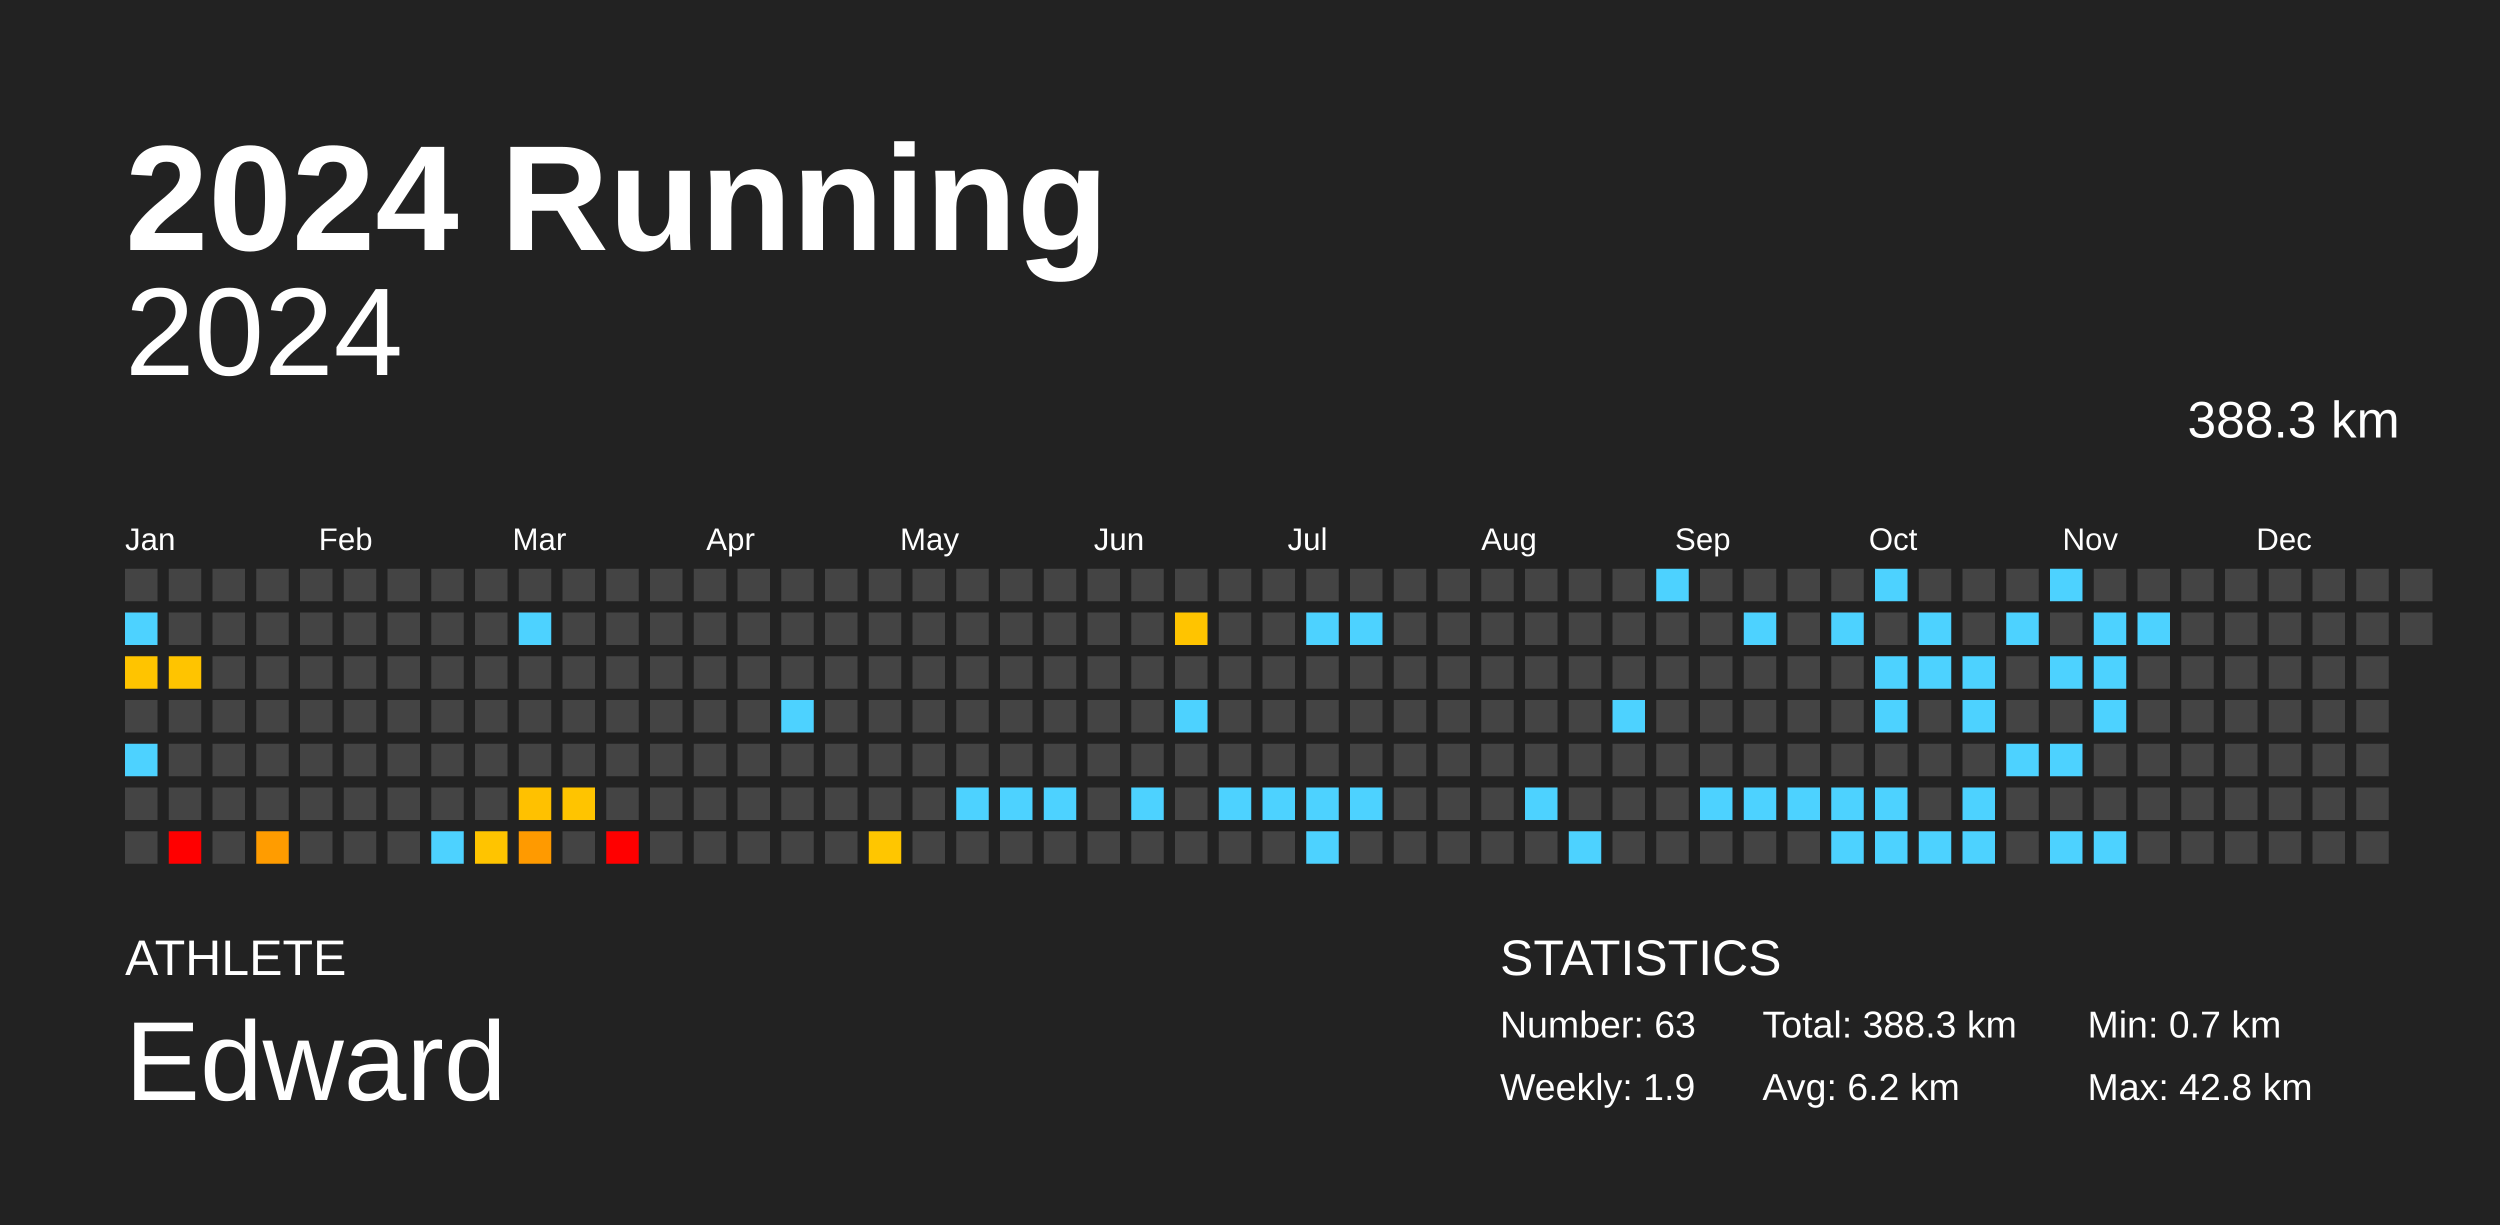
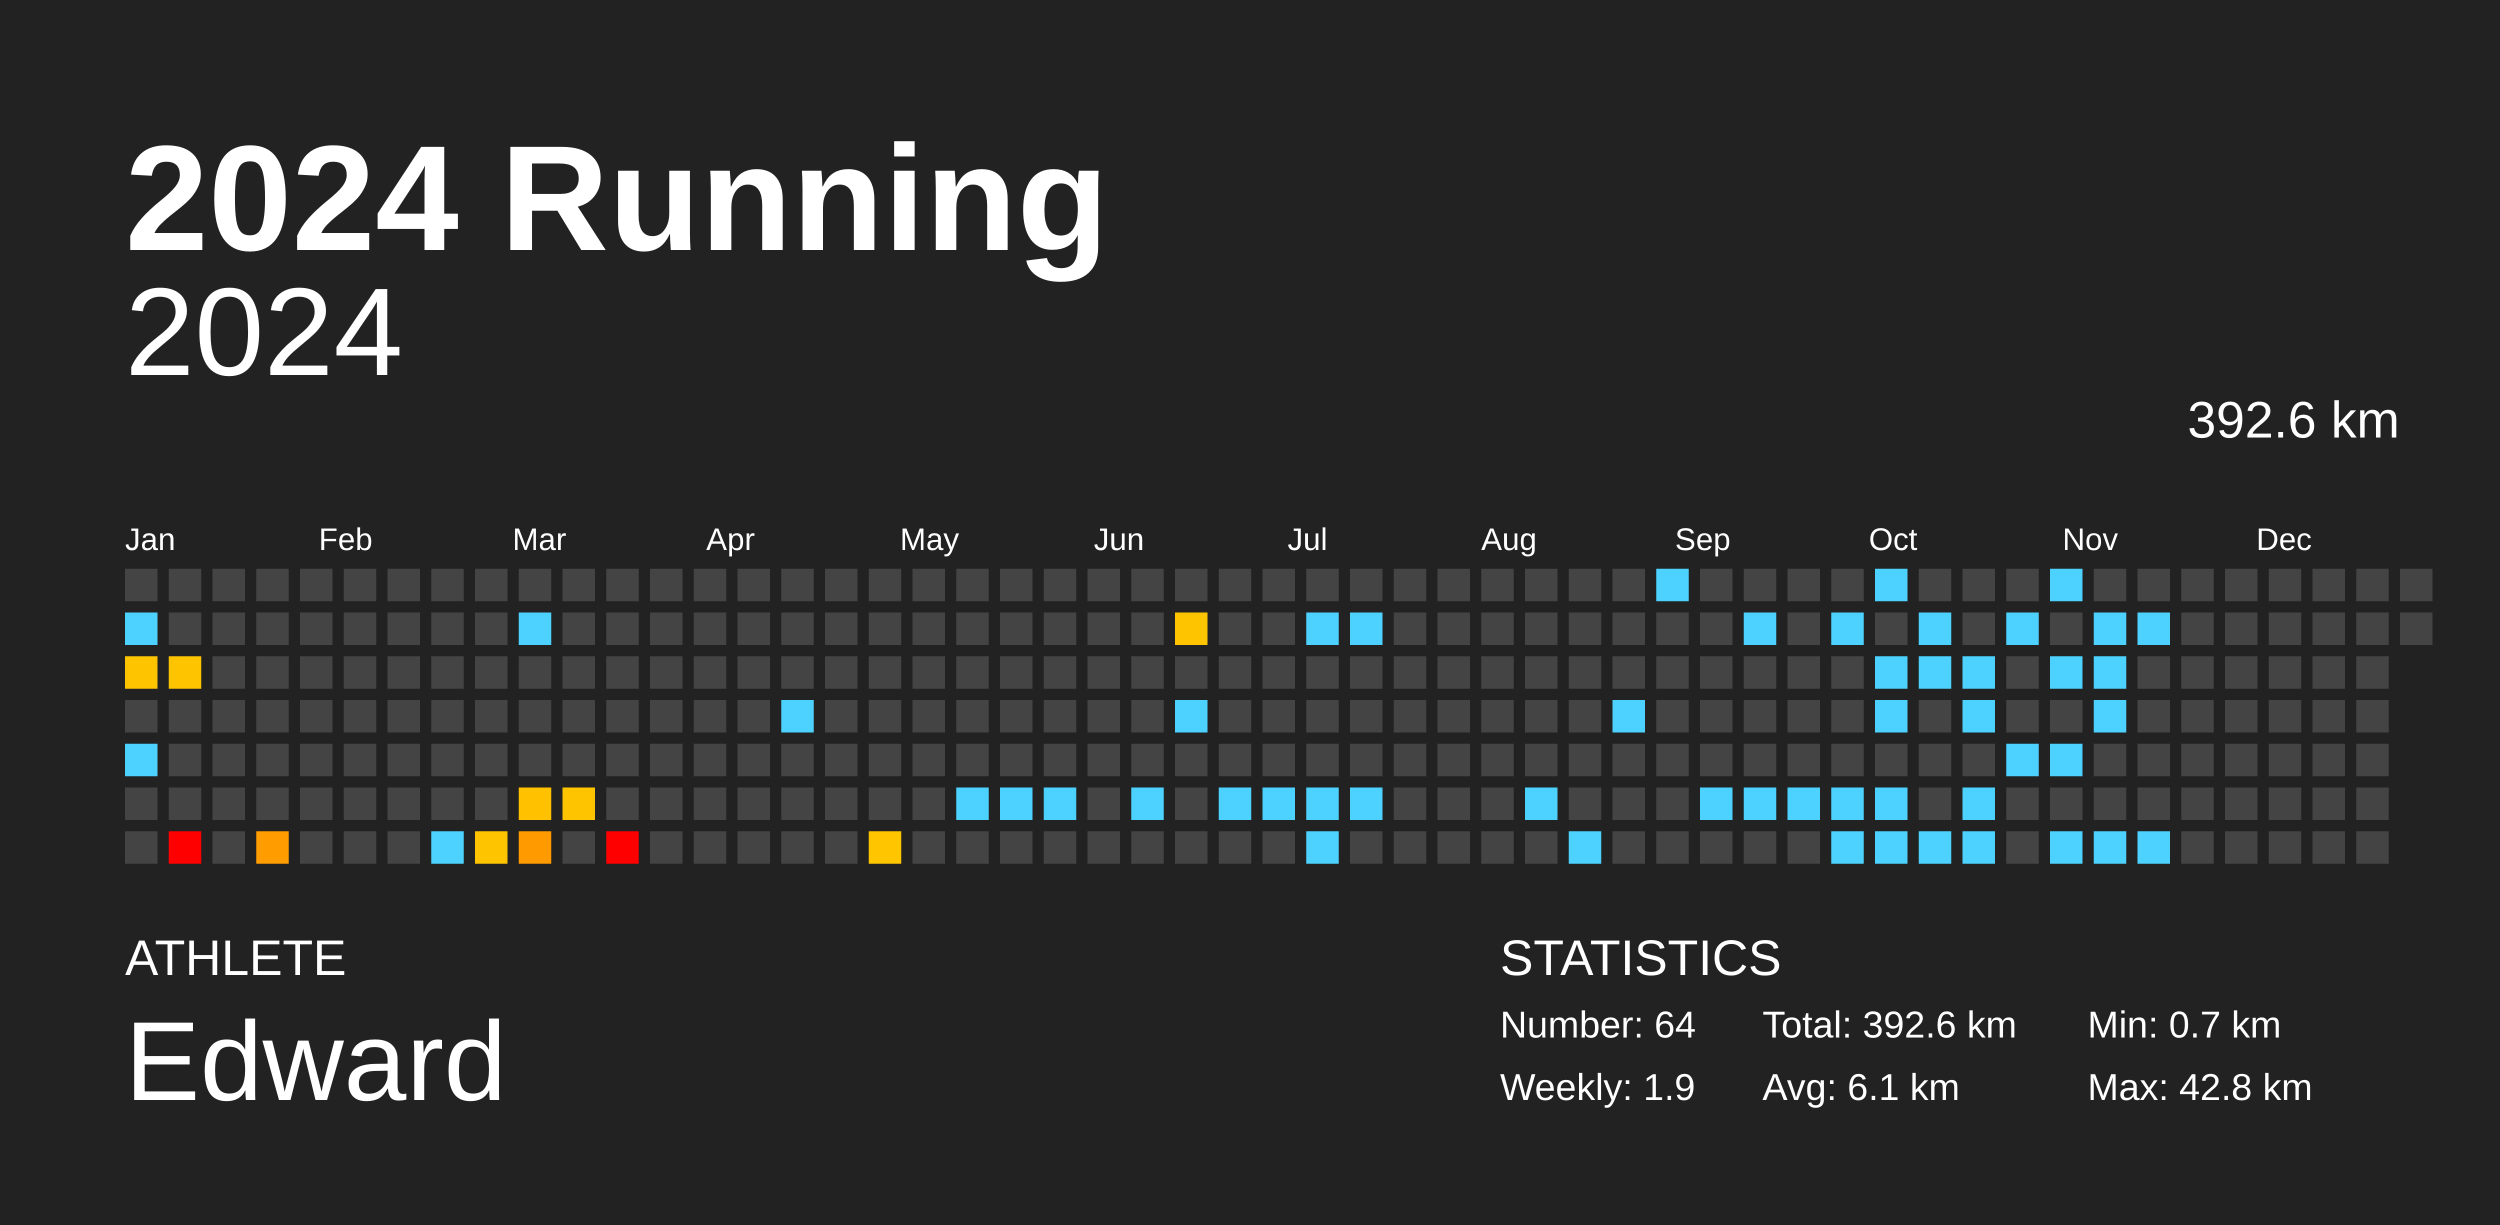
<svg xmlns="http://www.w3.org/2000/svg" baseProfile="full" height="98mm" version="1.1" viewBox="0,0,200,98" width="200mm">
  <defs />
  <rect fill="#222222" height="98" width="200" x="0" y="0" />
  <text fill="#FFFFFF" style="font-size:12px; font-family:Arial; font-weight:bold;" x="10" y="20">2024 Running</text>
  <text fill="#FFFFFF" style="font-size:4px; font-family:Arial" x="10" y="78">ATHLETE</text>
  <text fill="#FFFFFF" style="font-size:9px; font-family:Arial" x="10" y="88">Edward</text>
  <text fill="#FFFFFF" style="font-size:4px; font-family:Arial" x="120" y="78">STATISTICS</text>
-   <text fill="#FFFFFF" style="font-size:3px; font-family:Arial" x="120" y="83">Number: 63</text>
+   <text fill="#FFFFFF" style="font-size:3px; font-family:Arial" x="120" y="83">Number: 64</text>
  <text fill="#FFFFFF" style="font-size:3px; font-family:Arial" x="120" y="88">Weekly: 1.9</text>
-   <text fill="#FFFFFF" style="font-size:3px; font-family:Arial" x="141" y="83">Total: 388.3 km</text>
-   <text fill="#FFFFFF" style="font-size:3px; font-family:Arial" x="141" y="88">Avg: 6.2 km</text>
+   <text fill="#FFFFFF" style="font-size:3px; font-family:Arial" x="141" y="83">Total: 392.6 km</text>
+   <text fill="#FFFFFF" style="font-size:3px; font-family:Arial" x="141" y="88">Avg: 6.1 km</text>
  <text fill="#FFFFFF" style="font-size:3px; font-family:Arial" x="167" y="83">Min: 0.7 km</text>
  <text fill="#FFFFFF" style="font-size:3px; font-family:Arial" x="167" y="88">Max: 42.8 km</text>
  <text alignment-baseline="hanging" fill="#FFFFFF" style="font-size:10.0px; font-family:Arial;" x="10" y="30">2024</text>
-   <text alignment-baseline="hanging" fill="#FFFFFF" style="font-size:4.125px; font-family:Arial;" x="175" y="35">388.3 km</text>
+   <text alignment-baseline="hanging" fill="#FFFFFF" style="font-size:4.125px; font-family:Arial;" x="175" y="35">392.6 km</text>
  <text fill="#FFFFFF" style="font-size:2.5px; font-family:Arial" x="10.0" y="44">Jan</text>
  <text fill="#FFFFFF" style="font-size:2.5px; font-family:Arial" x="25.5" y="44">Feb</text>
  <text fill="#FFFFFF" style="font-size:2.5px; font-family:Arial" x="41.0" y="44">Mar</text>
  <text fill="#FFFFFF" style="font-size:2.5px; font-family:Arial" x="56.5" y="44">Apr</text>
  <text fill="#FFFFFF" style="font-size:2.5px; font-family:Arial" x="72.0" y="44">May</text>
  <text fill="#FFFFFF" style="font-size:2.5px; font-family:Arial" x="87.5" y="44">Jun</text>
  <text fill="#FFFFFF" style="font-size:2.5px; font-family:Arial" x="103.0" y="44">Jul</text>
  <text fill="#FFFFFF" style="font-size:2.5px; font-family:Arial" x="118.5" y="44">Aug</text>
  <text fill="#FFFFFF" style="font-size:2.5px; font-family:Arial" x="134.0" y="44">Sep</text>
  <text fill="#FFFFFF" style="font-size:2.5px; font-family:Arial" x="149.5" y="44">Oct</text>
  <text fill="#FFFFFF" style="font-size:2.5px; font-family:Arial" x="165.0" y="44">Nov</text>
  <text fill="#FFFFFF" style="font-size:2.5px; font-family:Arial" x="180.5" y="44">Dec</text>
  <rect fill="#444444" height="2.6" width="2.6" x="10.0" y="45.5" />
  <rect fill="#4dd2ff" height="2.6" width="2.6" x="10.0" y="49.0" />
  <rect fill="#ffc400" height="2.6" width="2.6" x="10.0" y="52.5" />
  <rect fill="#444444" height="2.6" width="2.6" x="10.0" y="56.0" />
  <rect fill="#4dd2ff" height="2.6" width="2.6" x="10.0" y="59.5" />
  <rect fill="#444444" height="2.6" width="2.6" x="10.0" y="63.0" />
  <rect fill="#444444" height="2.6" width="2.6" x="10.0" y="66.5" />
  <rect fill="#444444" height="2.6" width="2.6" x="13.5" y="45.5" />
  <rect fill="#444444" height="2.6" width="2.6" x="13.5" y="49.0" />
  <rect fill="#ffc400" height="2.6" width="2.6" x="13.5" y="52.5" />
  <rect fill="#444444" height="2.6" width="2.6" x="13.5" y="56.0" />
  <rect fill="#444444" height="2.6" width="2.6" x="13.5" y="59.5" />
  <rect fill="#444444" height="2.6" width="2.6" x="13.5" y="63.0" />
  <rect fill="red" height="2.6" width="2.6" x="13.5" y="66.5" />
  <rect fill="#444444" height="2.6" width="2.6" x="17.0" y="45.5" />
  <rect fill="#444444" height="2.6" width="2.6" x="17.0" y="49.0" />
  <rect fill="#444444" height="2.6" width="2.6" x="17.0" y="52.5" />
  <rect fill="#444444" height="2.6" width="2.6" x="17.0" y="56.0" />
  <rect fill="#444444" height="2.6" width="2.6" x="17.0" y="59.5" />
  <rect fill="#444444" height="2.6" width="2.6" x="17.0" y="63.0" />
  <rect fill="#444444" height="2.6" width="2.6" x="17.0" y="66.5" />
  <rect fill="#444444" height="2.6" width="2.6" x="20.5" y="45.5" />
  <rect fill="#444444" height="2.6" width="2.6" x="20.5" y="49.0" />
  <rect fill="#444444" height="2.6" width="2.6" x="20.5" y="52.5" />
  <rect fill="#444444" height="2.6" width="2.6" x="20.5" y="56.0" />
  <rect fill="#444444" height="2.6" width="2.6" x="20.5" y="59.5" />
  <rect fill="#444444" height="2.6" width="2.6" x="20.5" y="63.0" />
  <rect fill="#ff9c00" height="2.6" width="2.6" x="20.5" y="66.5" />
  <rect fill="#444444" height="2.6" width="2.6" x="24.0" y="45.5" />
  <rect fill="#444444" height="2.6" width="2.6" x="24.0" y="49.0" />
  <rect fill="#444444" height="2.6" width="2.6" x="24.0" y="52.5" />
  <rect fill="#444444" height="2.6" width="2.6" x="24.0" y="56.0" />
  <rect fill="#444444" height="2.6" width="2.6" x="24.0" y="59.5" />
  <rect fill="#444444" height="2.6" width="2.6" x="24.0" y="63.0" />
  <rect fill="#444444" height="2.6" width="2.6" x="24.0" y="66.5" />
  <rect fill="#444444" height="2.6" width="2.6" x="27.5" y="45.5" />
  <rect fill="#444444" height="2.6" width="2.6" x="27.5" y="49.0" />
  <rect fill="#444444" height="2.6" width="2.6" x="27.5" y="52.5" />
  <rect fill="#444444" height="2.6" width="2.6" x="27.5" y="56.0" />
  <rect fill="#444444" height="2.6" width="2.6" x="27.5" y="59.5" />
  <rect fill="#444444" height="2.6" width="2.6" x="27.5" y="63.0" />
  <rect fill="#444444" height="2.6" width="2.6" x="27.5" y="66.5" />
  <rect fill="#444444" height="2.6" width="2.6" x="31.0" y="45.5" />
  <rect fill="#444444" height="2.6" width="2.6" x="31.0" y="49.0" />
  <rect fill="#444444" height="2.6" width="2.6" x="31.0" y="52.5" />
  <rect fill="#444444" height="2.6" width="2.6" x="31.0" y="56.0" />
  <rect fill="#444444" height="2.6" width="2.6" x="31.0" y="59.5" />
  <rect fill="#444444" height="2.6" width="2.6" x="31.0" y="63.0" />
  <rect fill="#444444" height="2.6" width="2.6" x="31.0" y="66.5" />
  <rect fill="#444444" height="2.6" width="2.6" x="34.5" y="45.5" />
  <rect fill="#444444" height="2.6" width="2.6" x="34.5" y="49.0" />
  <rect fill="#444444" height="2.6" width="2.6" x="34.5" y="52.5" />
  <rect fill="#444444" height="2.6" width="2.6" x="34.5" y="56.0" />
  <rect fill="#444444" height="2.6" width="2.6" x="34.5" y="59.5" />
  <rect fill="#444444" height="2.6" width="2.6" x="34.5" y="63.0" />
  <rect fill="#4dd2ff" height="2.6" width="2.6" x="34.5" y="66.5" />
  <rect fill="#444444" height="2.6" width="2.6" x="38.0" y="45.5" />
  <rect fill="#444444" height="2.6" width="2.6" x="38.0" y="49.0" />
  <rect fill="#444444" height="2.6" width="2.6" x="38.0" y="52.5" />
  <rect fill="#444444" height="2.6" width="2.6" x="38.0" y="56.0" />
  <rect fill="#444444" height="2.6" width="2.6" x="38.0" y="59.5" />
  <rect fill="#444444" height="2.6" width="2.6" x="38.0" y="63.0" />
  <rect fill="#ffc400" height="2.6" width="2.6" x="38.0" y="66.5" />
  <rect fill="#444444" height="2.6" width="2.6" x="41.5" y="45.5" />
  <rect fill="#4dd2ff" height="2.6" width="2.6" x="41.5" y="49.0" />
  <rect fill="#444444" height="2.6" width="2.6" x="41.5" y="52.5" />
  <rect fill="#444444" height="2.6" width="2.6" x="41.5" y="56.0" />
  <rect fill="#444444" height="2.6" width="2.6" x="41.5" y="59.5" />
  <rect fill="#ffc100" height="2.6" width="2.6" x="41.5" y="63.0" />
  <rect fill="#ff9a00" height="2.6" width="2.6" x="41.5" y="66.5" />
  <rect fill="#444444" height="2.6" width="2.6" x="45.0" y="45.5" />
  <rect fill="#444444" height="2.6" width="2.6" x="45.0" y="49.0" />
  <rect fill="#444444" height="2.6" width="2.6" x="45.0" y="52.5" />
  <rect fill="#444444" height="2.6" width="2.6" x="45.0" y="56.0" />
  <rect fill="#444444" height="2.6" width="2.6" x="45.0" y="59.5" />
  <rect fill="#ffc400" height="2.6" width="2.6" x="45.0" y="63.0" />
  <rect fill="#444444" height="2.6" width="2.6" x="45.0" y="66.5" />
  <rect fill="#444444" height="2.6" width="2.6" x="48.5" y="45.5" />
  <rect fill="#444444" height="2.6" width="2.6" x="48.5" y="49.0" />
  <rect fill="#444444" height="2.6" width="2.6" x="48.5" y="52.5" />
  <rect fill="#444444" height="2.6" width="2.6" x="48.5" y="56.0" />
  <rect fill="#444444" height="2.6" width="2.6" x="48.5" y="59.5" />
  <rect fill="#444444" height="2.6" width="2.6" x="48.5" y="63.0" />
  <rect fill="red" height="2.6" width="2.6" x="48.5" y="66.5" />
  <rect fill="#444444" height="2.6" width="2.6" x="52.0" y="45.5" />
  <rect fill="#444444" height="2.6" width="2.6" x="52.0" y="49.0" />
  <rect fill="#444444" height="2.6" width="2.6" x="52.0" y="52.5" />
  <rect fill="#444444" height="2.6" width="2.6" x="52.0" y="56.0" />
  <rect fill="#444444" height="2.6" width="2.6" x="52.0" y="59.5" />
  <rect fill="#444444" height="2.6" width="2.6" x="52.0" y="63.0" />
  <rect fill="#444444" height="2.6" width="2.6" x="52.0" y="66.5" />
  <rect fill="#444444" height="2.6" width="2.6" x="55.5" y="45.5" />
  <rect fill="#444444" height="2.6" width="2.6" x="55.5" y="49.0" />
  <rect fill="#444444" height="2.6" width="2.6" x="55.5" y="52.5" />
  <rect fill="#444444" height="2.6" width="2.6" x="55.5" y="56.0" />
  <rect fill="#444444" height="2.6" width="2.6" x="55.5" y="59.5" />
  <rect fill="#444444" height="2.6" width="2.6" x="55.5" y="63.0" />
  <rect fill="#444444" height="2.6" width="2.6" x="55.5" y="66.5" />
  <rect fill="#444444" height="2.6" width="2.6" x="59.0" y="45.5" />
  <rect fill="#444444" height="2.6" width="2.6" x="59.0" y="49.0" />
  <rect fill="#444444" height="2.6" width="2.6" x="59.0" y="52.5" />
  <rect fill="#444444" height="2.6" width="2.6" x="59.0" y="56.0" />
  <rect fill="#444444" height="2.6" width="2.6" x="59.0" y="59.5" />
  <rect fill="#444444" height="2.6" width="2.6" x="59.0" y="63.0" />
  <rect fill="#444444" height="2.6" width="2.6" x="59.0" y="66.5" />
  <rect fill="#444444" height="2.6" width="2.6" x="62.5" y="45.5" />
  <rect fill="#444444" height="2.6" width="2.6" x="62.5" y="49.0" />
  <rect fill="#444444" height="2.6" width="2.6" x="62.5" y="52.5" />
  <rect fill="#4dd2ff" height="2.6" width="2.6" x="62.5" y="56.0" />
  <rect fill="#444444" height="2.6" width="2.6" x="62.5" y="59.5" />
  <rect fill="#444444" height="2.6" width="2.6" x="62.5" y="63.0" />
  <rect fill="#444444" height="2.6" width="2.6" x="62.5" y="66.5" />
  <rect fill="#444444" height="2.6" width="2.6" x="66.0" y="45.5" />
  <rect fill="#444444" height="2.6" width="2.6" x="66.0" y="49.0" />
  <rect fill="#444444" height="2.6" width="2.6" x="66.0" y="52.5" />
  <rect fill="#444444" height="2.6" width="2.6" x="66.0" y="56.0" />
  <rect fill="#444444" height="2.6" width="2.6" x="66.0" y="59.5" />
  <rect fill="#444444" height="2.6" width="2.6" x="66.0" y="63.0" />
  <rect fill="#444444" height="2.6" width="2.6" x="66.0" y="66.5" />
  <rect fill="#444444" height="2.6" width="2.6" x="69.5" y="45.5" />
  <rect fill="#444444" height="2.6" width="2.6" x="69.5" y="49.0" />
  <rect fill="#444444" height="2.6" width="2.6" x="69.5" y="52.5" />
  <rect fill="#444444" height="2.6" width="2.6" x="69.5" y="56.0" />
  <rect fill="#444444" height="2.6" width="2.6" x="69.5" y="59.5" />
  <rect fill="#444444" height="2.6" width="2.6" x="69.5" y="63.0" />
  <rect fill="#ffc600" height="2.6" width="2.6" x="69.5" y="66.5" />
  <rect fill="#444444" height="2.6" width="2.6" x="73.0" y="45.5" />
  <rect fill="#444444" height="2.6" width="2.6" x="73.0" y="49.0" />
  <rect fill="#444444" height="2.6" width="2.6" x="73.0" y="52.5" />
  <rect fill="#444444" height="2.6" width="2.6" x="73.0" y="56.0" />
  <rect fill="#444444" height="2.6" width="2.6" x="73.0" y="59.5" />
  <rect fill="#444444" height="2.6" width="2.6" x="73.0" y="63.0" />
  <rect fill="#444444" height="2.6" width="2.6" x="73.0" y="66.5" />
  <rect fill="#444444" height="2.6" width="2.6" x="76.5" y="45.5" />
  <rect fill="#444444" height="2.6" width="2.6" x="76.5" y="49.0" />
  <rect fill="#444444" height="2.6" width="2.6" x="76.5" y="52.5" />
  <rect fill="#444444" height="2.6" width="2.6" x="76.5" y="56.0" />
  <rect fill="#444444" height="2.6" width="2.6" x="76.5" y="59.5" />
  <rect fill="#4dd2ff" height="2.6" width="2.6" x="76.5" y="63.0" />
  <rect fill="#444444" height="2.6" width="2.6" x="76.5" y="66.5" />
  <rect fill="#444444" height="2.6" width="2.6" x="80.0" y="45.5" />
  <rect fill="#444444" height="2.6" width="2.6" x="80.0" y="49.0" />
  <rect fill="#444444" height="2.6" width="2.6" x="80.0" y="52.5" />
  <rect fill="#444444" height="2.6" width="2.6" x="80.0" y="56.0" />
  <rect fill="#444444" height="2.6" width="2.6" x="80.0" y="59.5" />
  <rect fill="#4dd2ff" height="2.6" width="2.6" x="80.0" y="63.0" />
  <rect fill="#444444" height="2.6" width="2.6" x="80.0" y="66.5" />
  <rect fill="#444444" height="2.6" width="2.6" x="83.5" y="45.5" />
  <rect fill="#444444" height="2.6" width="2.6" x="83.5" y="49.0" />
  <rect fill="#444444" height="2.6" width="2.6" x="83.5" y="52.5" />
  <rect fill="#444444" height="2.6" width="2.6" x="83.5" y="56.0" />
  <rect fill="#444444" height="2.6" width="2.6" x="83.5" y="59.5" />
  <rect fill="#4dd2ff" height="2.6" width="2.6" x="83.5" y="63.0" />
  <rect fill="#444444" height="2.6" width="2.6" x="83.5" y="66.5" />
  <rect fill="#444444" height="2.6" width="2.6" x="87.0" y="45.5" />
  <rect fill="#444444" height="2.6" width="2.6" x="87.0" y="49.0" />
  <rect fill="#444444" height="2.6" width="2.6" x="87.0" y="52.5" />
  <rect fill="#444444" height="2.6" width="2.6" x="87.0" y="56.0" />
  <rect fill="#444444" height="2.6" width="2.6" x="87.0" y="59.5" />
  <rect fill="#444444" height="2.6" width="2.6" x="87.0" y="63.0" />
  <rect fill="#444444" height="2.6" width="2.6" x="87.0" y="66.5" />
  <rect fill="#444444" height="2.6" width="2.6" x="90.5" y="45.5" />
  <rect fill="#444444" height="2.6" width="2.6" x="90.5" y="49.0" />
  <rect fill="#444444" height="2.6" width="2.6" x="90.5" y="52.5" />
  <rect fill="#444444" height="2.6" width="2.6" x="90.5" y="56.0" />
  <rect fill="#444444" height="2.6" width="2.6" x="90.5" y="59.5" />
  <rect fill="#4dd2ff" height="2.6" width="2.6" x="90.5" y="63.0" />
  <rect fill="#444444" height="2.6" width="2.6" x="90.5" y="66.5" />
  <rect fill="#444444" height="2.6" width="2.6" x="94.0" y="45.5" />
  <rect fill="#ffc400" height="2.6" width="2.6" x="94.0" y="49.0" />
  <rect fill="#444444" height="2.6" width="2.6" x="94.0" y="52.5" />
  <rect fill="#4dd2ff" height="2.6" width="2.6" x="94.0" y="56.0" />
  <rect fill="#444444" height="2.6" width="2.6" x="94.0" y="59.5" />
  <rect fill="#444444" height="2.6" width="2.6" x="94.0" y="63.0" />
  <rect fill="#444444" height="2.6" width="2.6" x="94.0" y="66.5" />
  <rect fill="#444444" height="2.6" width="2.6" x="97.5" y="45.5" />
  <rect fill="#444444" height="2.6" width="2.6" x="97.5" y="49.0" />
  <rect fill="#444444" height="2.6" width="2.6" x="97.5" y="52.5" />
  <rect fill="#444444" height="2.6" width="2.6" x="97.5" y="56.0" />
  <rect fill="#444444" height="2.6" width="2.6" x="97.5" y="59.5" />
  <rect fill="#4dd2ff" height="2.6" width="2.6" x="97.5" y="63.0" />
  <rect fill="#444444" height="2.6" width="2.6" x="97.5" y="66.5" />
  <rect fill="#444444" height="2.6" width="2.6" x="101.0" y="45.5" />
  <rect fill="#444444" height="2.6" width="2.6" x="101.0" y="49.0" />
  <rect fill="#444444" height="2.6" width="2.6" x="101.0" y="52.5" />
  <rect fill="#444444" height="2.6" width="2.6" x="101.0" y="56.0" />
  <rect fill="#444444" height="2.6" width="2.6" x="101.0" y="59.5" />
  <rect fill="#4dd2ff" height="2.6" width="2.6" x="101.0" y="63.0" />
  <rect fill="#444444" height="2.6" width="2.6" x="101.0" y="66.5" />
  <rect fill="#444444" height="2.6" width="2.6" x="104.5" y="45.5" />
  <rect fill="#4dd2ff" height="2.6" width="2.6" x="104.5" y="49.0" />
  <rect fill="#444444" height="2.6" width="2.6" x="104.5" y="52.5" />
  <rect fill="#444444" height="2.6" width="2.6" x="104.5" y="56.0" />
  <rect fill="#444444" height="2.6" width="2.6" x="104.5" y="59.5" />
  <rect fill="#4dd2ff" height="2.6" width="2.6" x="104.5" y="63.0" />
  <rect fill="#4dd2ff" height="2.6" width="2.6" x="104.5" y="66.5" />
  <rect fill="#444444" height="2.6" width="2.6" x="108.0" y="45.5" />
  <rect fill="#4dd2ff" height="2.6" width="2.6" x="108.0" y="49.0" />
  <rect fill="#444444" height="2.6" width="2.6" x="108.0" y="52.5" />
  <rect fill="#444444" height="2.6" width="2.6" x="108.0" y="56.0" />
  <rect fill="#444444" height="2.6" width="2.6" x="108.0" y="59.5" />
  <rect fill="#4dd2ff" height="2.6" width="2.6" x="108.0" y="63.0" />
  <rect fill="#444444" height="2.6" width="2.6" x="108.0" y="66.5" />
  <rect fill="#444444" height="2.6" width="2.6" x="111.5" y="45.5" />
  <rect fill="#444444" height="2.6" width="2.6" x="111.5" y="49.0" />
  <rect fill="#444444" height="2.6" width="2.6" x="111.5" y="52.5" />
  <rect fill="#444444" height="2.6" width="2.6" x="111.5" y="56.0" />
  <rect fill="#444444" height="2.6" width="2.6" x="111.5" y="59.5" />
  <rect fill="#444444" height="2.6" width="2.6" x="111.5" y="63.0" />
  <rect fill="#444444" height="2.6" width="2.6" x="111.5" y="66.5" />
  <rect fill="#444444" height="2.6" width="2.6" x="115.0" y="45.5" />
  <rect fill="#444444" height="2.6" width="2.6" x="115.0" y="49.0" />
  <rect fill="#444444" height="2.6" width="2.6" x="115.0" y="52.5" />
  <rect fill="#444444" height="2.6" width="2.6" x="115.0" y="56.0" />
  <rect fill="#444444" height="2.6" width="2.6" x="115.0" y="59.5" />
  <rect fill="#444444" height="2.6" width="2.6" x="115.0" y="63.0" />
  <rect fill="#444444" height="2.6" width="2.6" x="115.0" y="66.5" />
  <rect fill="#444444" height="2.6" width="2.6" x="118.5" y="45.5" />
  <rect fill="#444444" height="2.6" width="2.6" x="118.5" y="49.0" />
  <rect fill="#444444" height="2.6" width="2.6" x="118.5" y="52.5" />
  <rect fill="#444444" height="2.6" width="2.6" x="118.5" y="56.0" />
  <rect fill="#444444" height="2.6" width="2.6" x="118.5" y="59.5" />
  <rect fill="#444444" height="2.6" width="2.6" x="118.5" y="63.0" />
  <rect fill="#444444" height="2.6" width="2.6" x="118.5" y="66.5" />
  <rect fill="#444444" height="2.6" width="2.6" x="122.0" y="45.5" />
  <rect fill="#444444" height="2.6" width="2.6" x="122.0" y="49.0" />
  <rect fill="#444444" height="2.6" width="2.6" x="122.0" y="52.5" />
  <rect fill="#444444" height="2.6" width="2.6" x="122.0" y="56.0" />
  <rect fill="#444444" height="2.6" width="2.6" x="122.0" y="59.5" />
  <rect fill="#4dd2ff" height="2.6" width="2.6" x="122.0" y="63.0" />
  <rect fill="#444444" height="2.6" width="2.6" x="122.0" y="66.5" />
  <rect fill="#444444" height="2.6" width="2.6" x="125.5" y="45.5" />
  <rect fill="#444444" height="2.6" width="2.6" x="125.5" y="49.0" />
  <rect fill="#444444" height="2.6" width="2.6" x="125.5" y="52.5" />
  <rect fill="#444444" height="2.6" width="2.6" x="125.5" y="56.0" />
  <rect fill="#444444" height="2.6" width="2.6" x="125.5" y="59.5" />
  <rect fill="#444444" height="2.6" width="2.6" x="125.5" y="63.0" />
  <rect fill="#4dd2ff" height="2.6" width="2.6" x="125.5" y="66.5" />
  <rect fill="#444444" height="2.6" width="2.6" x="129.0" y="45.5" />
  <rect fill="#444444" height="2.6" width="2.6" x="129.0" y="49.0" />
  <rect fill="#444444" height="2.6" width="2.6" x="129.0" y="52.5" />
  <rect fill="#4dd2ff" height="2.6" width="2.6" x="129.0" y="56.0" />
  <rect fill="#444444" height="2.6" width="2.6" x="129.0" y="59.5" />
  <rect fill="#444444" height="2.6" width="2.6" x="129.0" y="63.0" />
  <rect fill="#444444" height="2.6" width="2.6" x="129.0" y="66.5" />
  <rect fill="#4dd2ff" height="2.6" width="2.6" x="132.5" y="45.5" />
  <rect fill="#444444" height="2.6" width="2.6" x="132.5" y="49.0" />
  <rect fill="#444444" height="2.6" width="2.6" x="132.5" y="52.5" />
  <rect fill="#444444" height="2.6" width="2.6" x="132.5" y="56.0" />
  <rect fill="#444444" height="2.6" width="2.6" x="132.5" y="59.5" />
  <rect fill="#444444" height="2.6" width="2.6" x="132.5" y="63.0" />
  <rect fill="#444444" height="2.6" width="2.6" x="132.5" y="66.5" />
  <rect fill="#444444" height="2.6" width="2.6" x="136.0" y="45.5" />
  <rect fill="#444444" height="2.6" width="2.6" x="136.0" y="49.0" />
  <rect fill="#444444" height="2.6" width="2.6" x="136.0" y="52.5" />
  <rect fill="#444444" height="2.6" width="2.6" x="136.0" y="56.0" />
  <rect fill="#444444" height="2.6" width="2.6" x="136.0" y="59.5" />
  <rect fill="#4dd2ff" height="2.6" width="2.6" x="136.0" y="63.0" />
  <rect fill="#444444" height="2.6" width="2.6" x="136.0" y="66.5" />
  <rect fill="#444444" height="2.6" width="2.6" x="139.5" y="45.5" />
  <rect fill="#4dd2ff" height="2.6" width="2.6" x="139.5" y="49.0" />
  <rect fill="#444444" height="2.6" width="2.6" x="139.5" y="52.5" />
  <rect fill="#444444" height="2.6" width="2.6" x="139.5" y="56.0" />
  <rect fill="#444444" height="2.6" width="2.6" x="139.5" y="59.5" />
  <rect fill="#4dd2ff" height="2.6" width="2.6" x="139.5" y="63.0" />
  <rect fill="#444444" height="2.6" width="2.6" x="139.5" y="66.5" />
  <rect fill="#444444" height="2.6" width="2.6" x="143.0" y="45.5" />
  <rect fill="#444444" height="2.6" width="2.6" x="143.0" y="49.0" />
  <rect fill="#444444" height="2.6" width="2.6" x="143.0" y="52.5" />
  <rect fill="#444444" height="2.6" width="2.6" x="143.0" y="56.0" />
  <rect fill="#444444" height="2.6" width="2.6" x="143.0" y="59.5" />
  <rect fill="#4dd2ff" height="2.6" width="2.6" x="143.0" y="63.0" />
  <rect fill="#444444" height="2.6" width="2.6" x="143.0" y="66.5" />
  <rect fill="#444444" height="2.6" width="2.6" x="146.5" y="45.5" />
  <rect fill="#4dd2ff" height="2.6" width="2.6" x="146.5" y="49.0" />
  <rect fill="#444444" height="2.6" width="2.6" x="146.5" y="52.5" />
  <rect fill="#444444" height="2.6" width="2.6" x="146.5" y="56.0" />
  <rect fill="#444444" height="2.6" width="2.6" x="146.5" y="59.5" />
  <rect fill="#4dd2ff" height="2.6" width="2.6" x="146.5" y="63.0" />
  <rect fill="#4dd2ff" height="2.6" width="2.6" x="146.5" y="66.5" />
  <rect fill="#4dd2ff" height="2.6" width="2.6" x="150.0" y="45.5" />
  <rect fill="#444444" height="2.6" width="2.6" x="150.0" y="49.0" />
  <rect fill="#4dd2ff" height="2.6" width="2.6" x="150.0" y="52.5" />
  <rect fill="#4dd2ff" height="2.6" width="2.6" x="150.0" y="56.0" />
  <rect fill="#444444" height="2.6" width="2.6" x="150.0" y="59.5" />
  <rect fill="#4dd2ff" height="2.6" width="2.6" x="150.0" y="63.0" />
  <rect fill="#4dd2ff" height="2.6" width="2.6" x="150.0" y="66.5" />
  <rect fill="#444444" height="2.6" width="2.6" x="153.5" y="45.5" />
  <rect fill="#4dd2ff" height="2.6" width="2.6" x="153.5" y="49.0" />
  <rect fill="#4dd2ff" height="2.6" width="2.6" x="153.5" y="52.5" />
  <rect fill="#444444" height="2.6" width="2.6" x="153.5" y="56.0" />
  <rect fill="#444444" height="2.6" width="2.6" x="153.5" y="59.5" />
  <rect fill="#444444" height="2.6" width="2.6" x="153.5" y="63.0" />
  <rect fill="#4dd2ff" height="2.6" width="2.6" x="153.5" y="66.5" />
  <rect fill="#444444" height="2.6" width="2.6" x="157.0" y="45.5" />
  <rect fill="#444444" height="2.6" width="2.6" x="157.0" y="49.0" />
  <rect fill="#4dd2ff" height="2.6" width="2.6" x="157.0" y="52.5" />
  <rect fill="#4dd2ff" height="2.6" width="2.6" x="157.0" y="56.0" />
  <rect fill="#444444" height="2.6" width="2.6" x="157.0" y="59.5" />
  <rect fill="#4dd2ff" height="2.6" width="2.6" x="157.0" y="63.0" />
  <rect fill="#4dd2ff" height="2.6" width="2.6" x="157.0" y="66.5" />
  <rect fill="#444444" height="2.6" width="2.6" x="160.5" y="45.5" />
  <rect fill="#4dd2ff" height="2.6" width="2.6" x="160.5" y="49.0" />
  <rect fill="#444444" height="2.6" width="2.6" x="160.5" y="52.5" />
  <rect fill="#444444" height="2.6" width="2.6" x="160.5" y="56.0" />
  <rect fill="#4dd2ff" height="2.6" width="2.6" x="160.5" y="59.5" />
  <rect fill="#444444" height="2.6" width="2.6" x="160.5" y="63.0" />
  <rect fill="#444444" height="2.6" width="2.6" x="160.5" y="66.5" />
  <rect fill="#4dd2ff" height="2.6" width="2.6" x="164.0" y="45.5" />
  <rect fill="#444444" height="2.6" width="2.6" x="164.0" y="49.0" />
  <rect fill="#4dd2ff" height="2.6" width="2.6" x="164.0" y="52.5" />
  <rect fill="#444444" height="2.6" width="2.6" x="164.0" y="56.0" />
  <rect fill="#4dd2ff" height="2.6" width="2.6" x="164.0" y="59.5" />
  <rect fill="#444444" height="2.6" width="2.6" x="164.0" y="63.0" />
  <rect fill="#4dd2ff" height="2.6" width="2.6" x="164.0" y="66.5" />
  <rect fill="#444444" height="2.6" width="2.6" x="167.5" y="45.5" />
  <rect fill="#4dd2ff" height="2.6" width="2.6" x="167.5" y="49.0" />
  <rect fill="#4dd2ff" height="2.6" width="2.6" x="167.5" y="52.5" />
  <rect fill="#4dd2ff" height="2.6" width="2.6" x="167.5" y="56.0" />
  <rect fill="#444444" height="2.6" width="2.6" x="167.5" y="59.5" />
  <rect fill="#444444" height="2.6" width="2.6" x="167.5" y="63.0" />
  <rect fill="#4dd2ff" height="2.6" width="2.6" x="167.5" y="66.5" />
  <rect fill="#444444" height="2.6" width="2.6" x="171.0" y="45.5" />
  <rect fill="#4dd2ff" height="2.6" width="2.6" x="171.0" y="49.0" />
  <rect fill="#444444" height="2.6" width="2.6" x="171.0" y="52.5" />
  <rect fill="#444444" height="2.6" width="2.6" x="171.0" y="56.0" />
  <rect fill="#444444" height="2.6" width="2.6" x="171.0" y="59.5" />
  <rect fill="#444444" height="2.6" width="2.6" x="171.0" y="63.0" />
-   <rect fill="#444444" height="2.6" width="2.6" x="171.0" y="66.5" />
+   <rect fill="#4dd2ff" height="2.6" width="2.6" x="171.0" y="66.5" />
  <rect fill="#444444" height="2.6" width="2.6" x="174.5" y="45.5" />
  <rect fill="#444444" height="2.6" width="2.6" x="174.5" y="49.0" />
  <rect fill="#444444" height="2.6" width="2.6" x="174.5" y="52.5" />
  <rect fill="#444444" height="2.6" width="2.6" x="174.5" y="56.0" />
  <rect fill="#444444" height="2.6" width="2.6" x="174.5" y="59.5" />
  <rect fill="#444444" height="2.6" width="2.6" x="174.5" y="63.0" />
  <rect fill="#444444" height="2.6" width="2.6" x="174.5" y="66.5" />
  <rect fill="#444444" height="2.6" width="2.6" x="178.0" y="45.5" />
  <rect fill="#444444" height="2.6" width="2.6" x="178.0" y="49.0" />
  <rect fill="#444444" height="2.6" width="2.6" x="178.0" y="52.5" />
  <rect fill="#444444" height="2.6" width="2.6" x="178.0" y="56.0" />
  <rect fill="#444444" height="2.6" width="2.6" x="178.0" y="59.5" />
  <rect fill="#444444" height="2.6" width="2.6" x="178.0" y="63.0" />
  <rect fill="#444444" height="2.6" width="2.6" x="178.0" y="66.5" />
  <rect fill="#444444" height="2.6" width="2.6" x="181.5" y="45.5" />
  <rect fill="#444444" height="2.6" width="2.6" x="181.5" y="49.0" />
  <rect fill="#444444" height="2.6" width="2.6" x="181.5" y="52.5" />
  <rect fill="#444444" height="2.6" width="2.6" x="181.5" y="56.0" />
  <rect fill="#444444" height="2.6" width="2.6" x="181.5" y="59.5" />
  <rect fill="#444444" height="2.6" width="2.6" x="181.5" y="63.0" />
  <rect fill="#444444" height="2.6" width="2.6" x="181.5" y="66.5" />
  <rect fill="#444444" height="2.6" width="2.6" x="185.0" y="45.5" />
  <rect fill="#444444" height="2.6" width="2.6" x="185.0" y="49.0" />
  <rect fill="#444444" height="2.6" width="2.6" x="185.0" y="52.5" />
  <rect fill="#444444" height="2.6" width="2.6" x="185.0" y="56.0" />
  <rect fill="#444444" height="2.6" width="2.6" x="185.0" y="59.5" />
  <rect fill="#444444" height="2.6" width="2.6" x="185.0" y="63.0" />
  <rect fill="#444444" height="2.6" width="2.6" x="185.0" y="66.5" />
  <rect fill="#444444" height="2.6" width="2.6" x="188.5" y="45.5" />
  <rect fill="#444444" height="2.6" width="2.6" x="188.5" y="49.0" />
  <rect fill="#444444" height="2.6" width="2.6" x="188.5" y="52.5" />
  <rect fill="#444444" height="2.6" width="2.6" x="188.5" y="56.0" />
  <rect fill="#444444" height="2.6" width="2.6" x="188.5" y="59.5" />
  <rect fill="#444444" height="2.6" width="2.6" x="188.5" y="63.0" />
  <rect fill="#444444" height="2.6" width="2.6" x="188.5" y="66.5" />
  <rect fill="#444444" height="2.6" width="2.6" x="192.0" y="45.5" />
  <rect fill="#444444" height="2.6" width="2.6" x="192.0" y="49.0" />
</svg>
